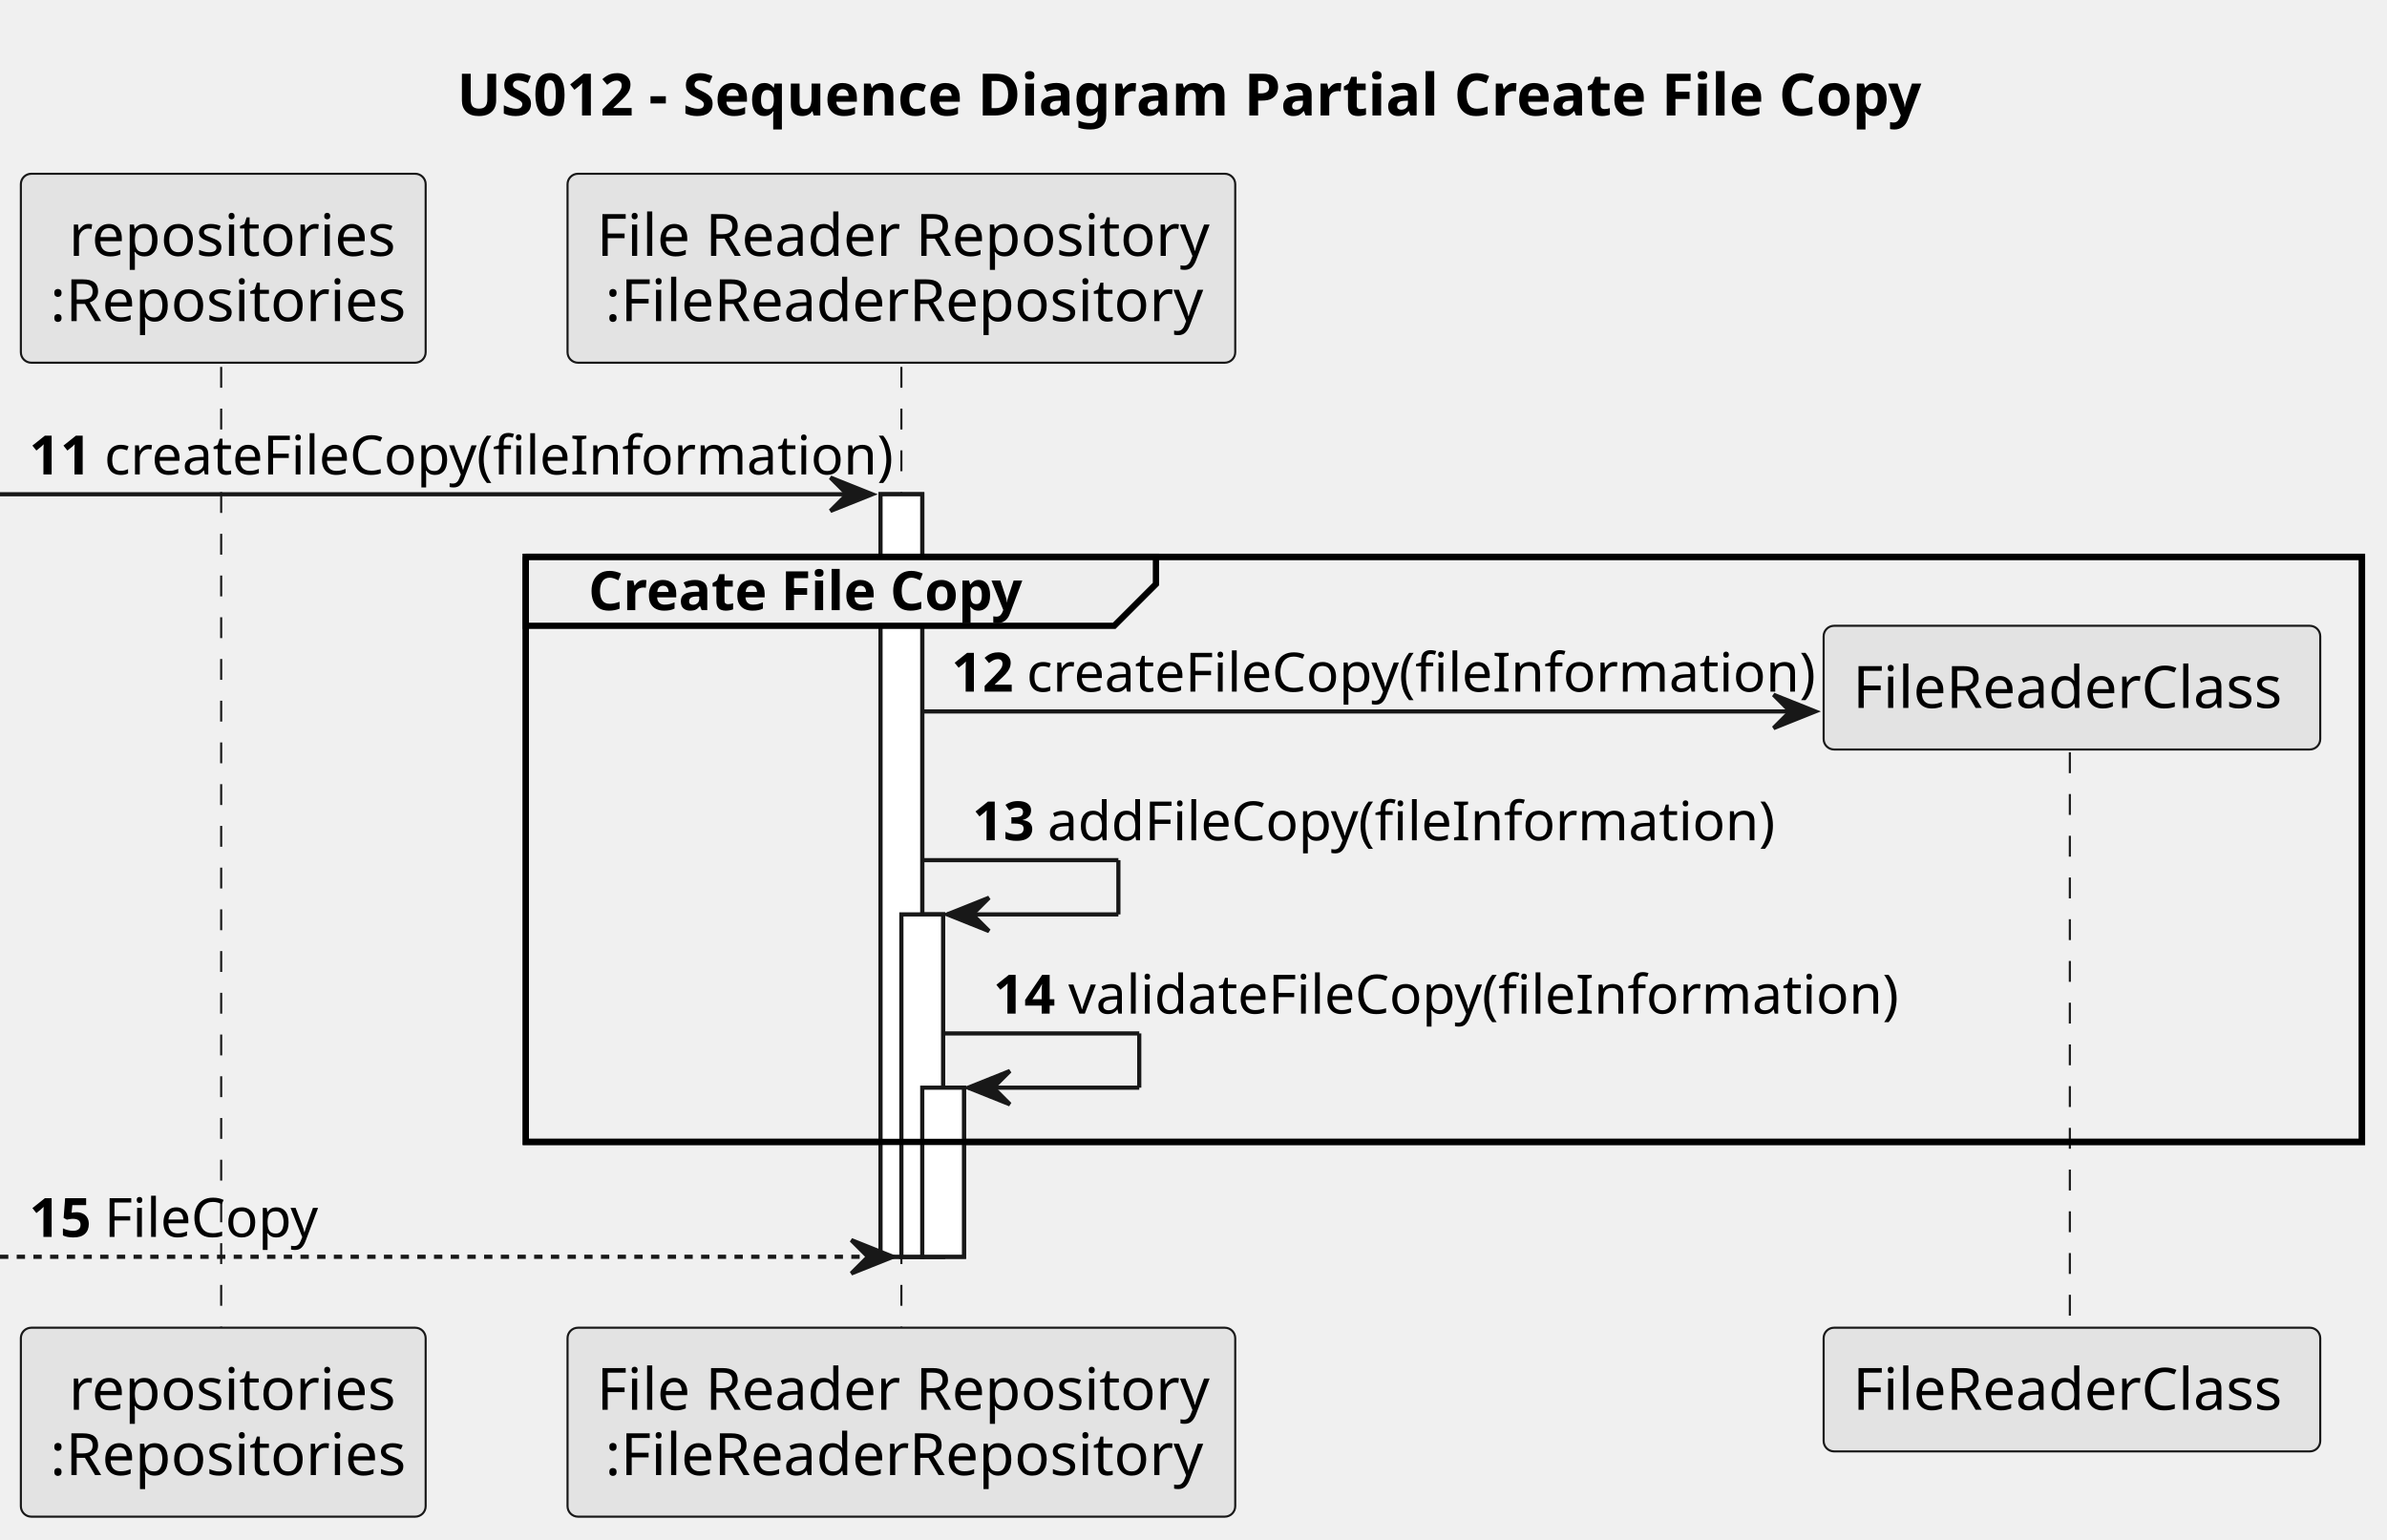
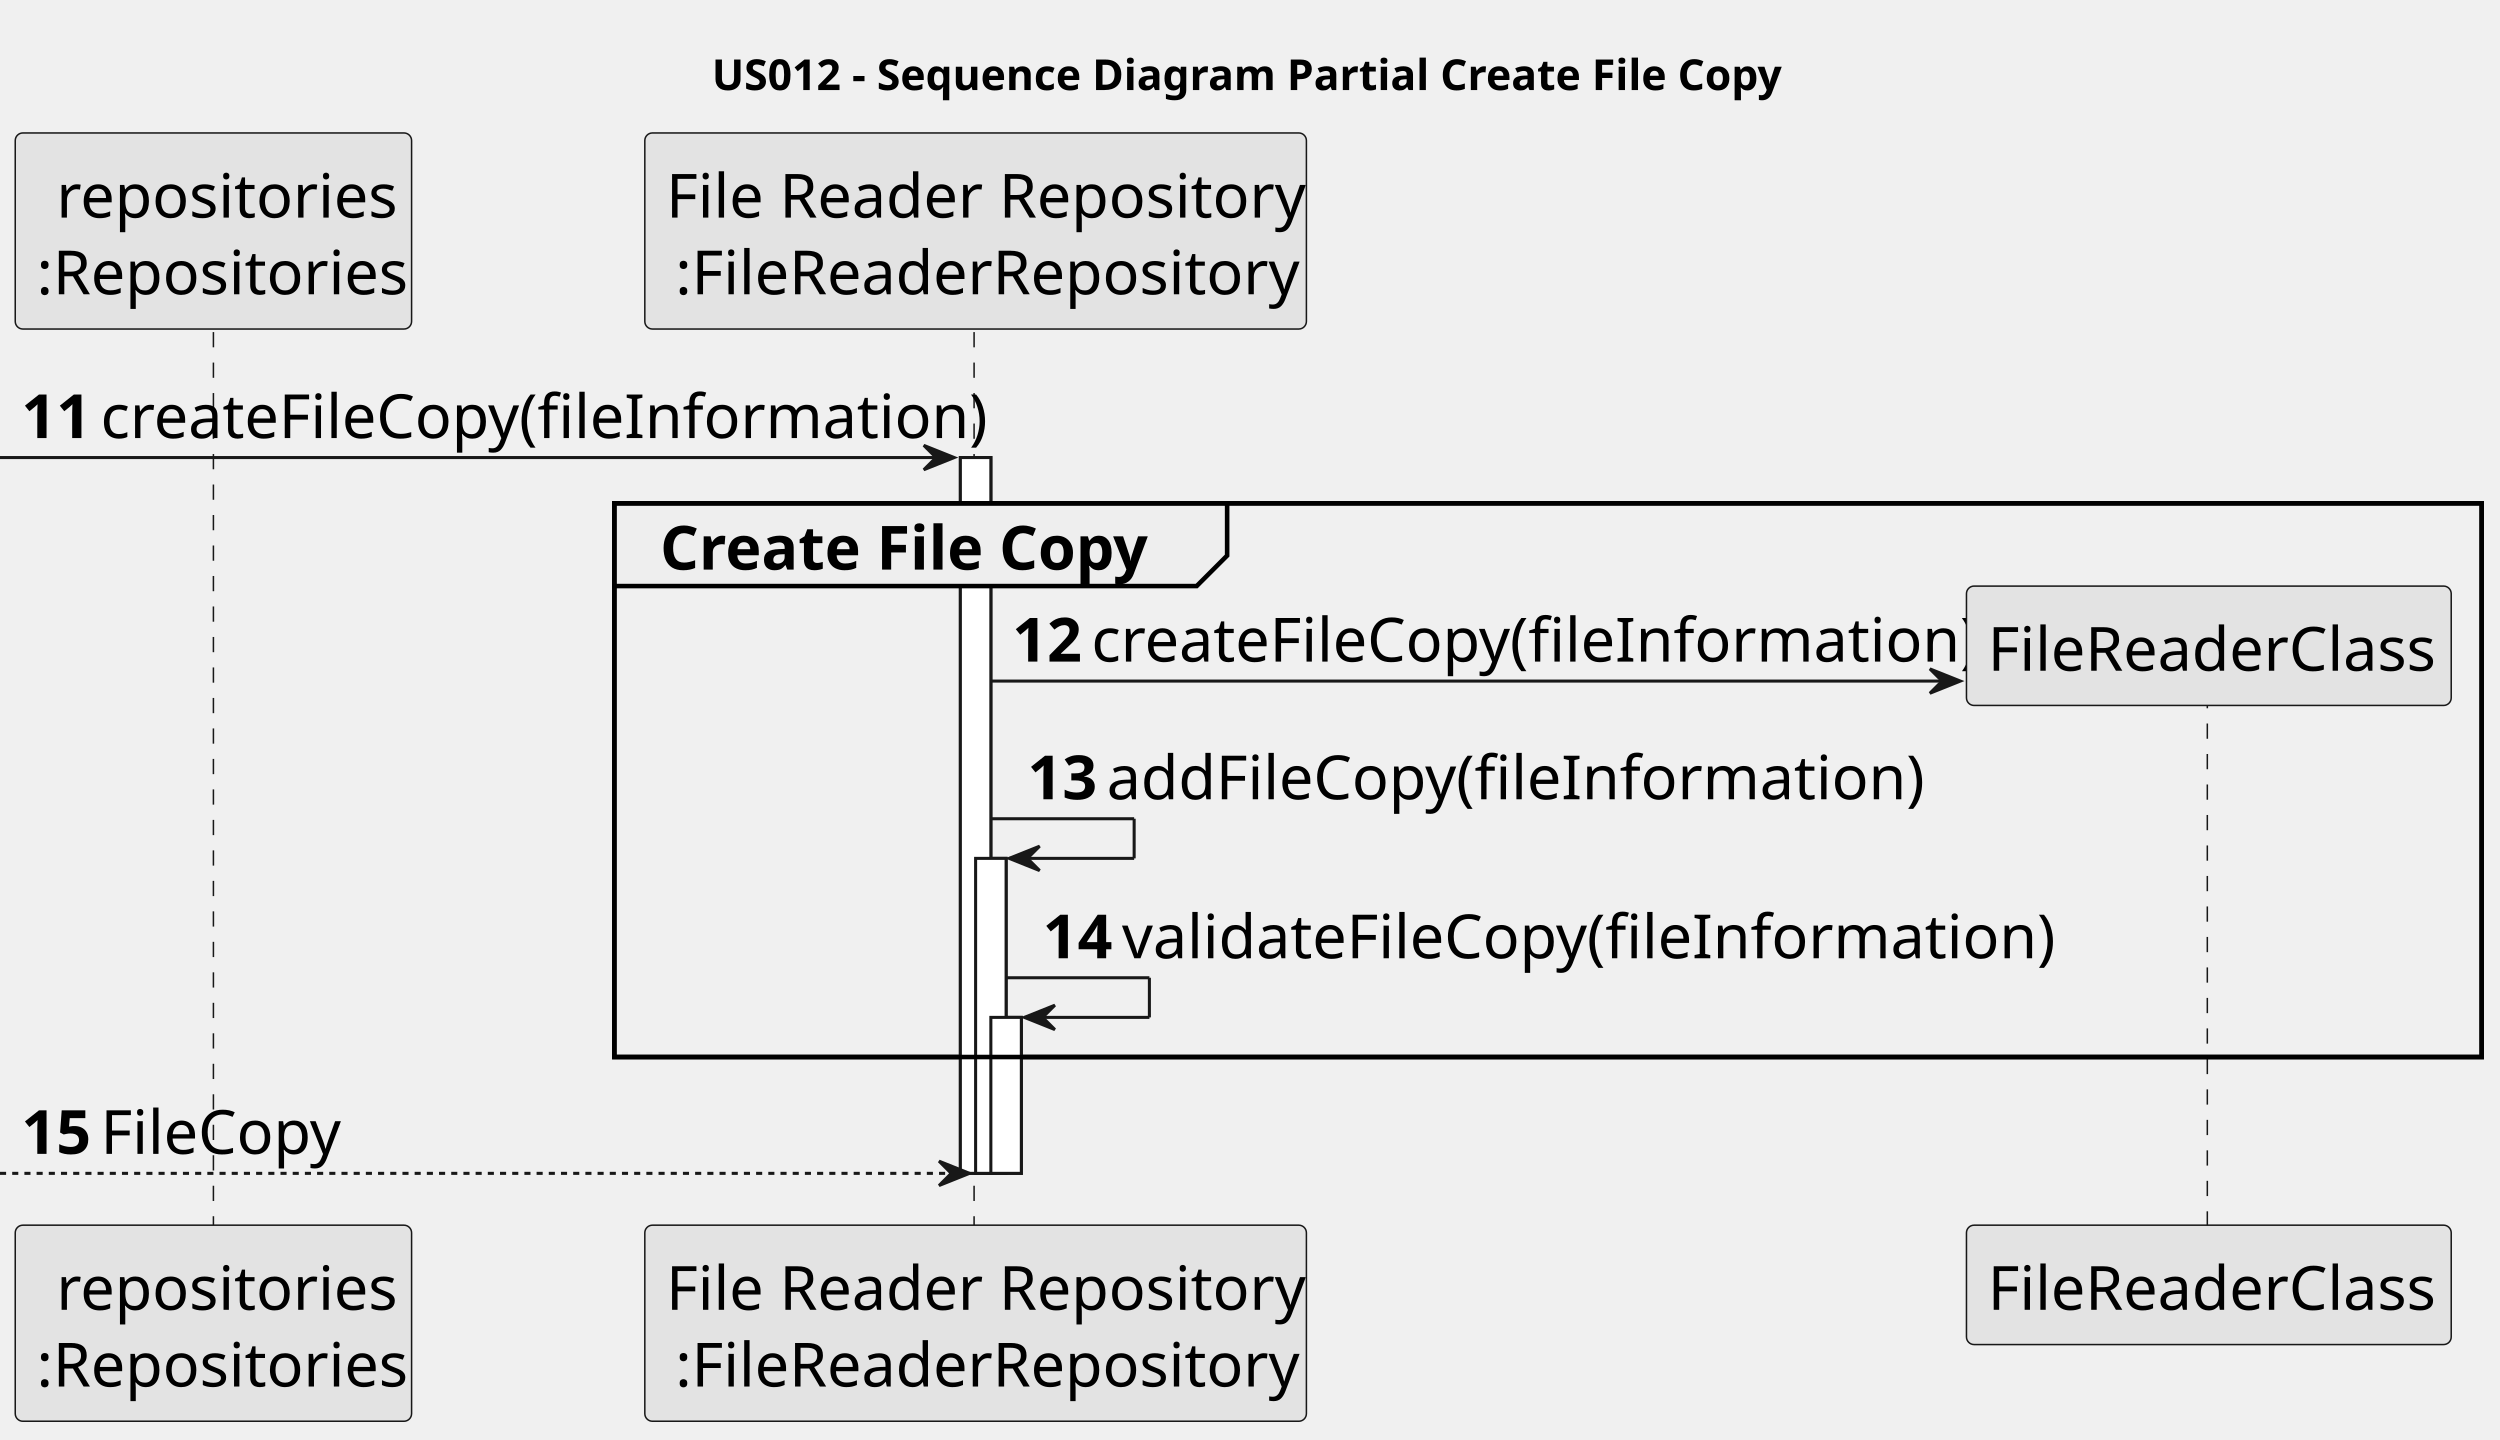
- <svg xmlns="http://www.w3.org/2000/svg" contentStyleType="text/css" height="369px" preserveAspectRatio="none" style="width:572px;height:369px;background:#FFFFFF;" version="1.1" viewBox="0 0 572 369" width="572px" zoomAndPan="magnify">
+ <svg xmlns="http://www.w3.org/2000/svg" contentStyleType="text/css" height="472px" preserveAspectRatio="none" style="width:820px;height:472px;background:#FFFFFF;" version="1.1" viewBox="0 0 820 472" width="820px" zoomAndPan="magnify">
  <defs />
  <g>
-     <text fill="#000000" font-family="sans-serif" font-size="14" font-weight="bold" lengthAdjust="spacing" textLength="356" x="109.5" y="27.674">US012 - Sequence Diagram Partial Create File Copy</text>
-     <rect fill="#FFFFFF" height="182.734" style="stroke:#181818;stroke-width:1.0;" width="10" x="211" y="118.445" />
-     <rect fill="#FFFFFF" height="82.047" style="stroke:#181818;stroke-width:1.0;" width="10" x="216" y="219.133" />
-     <rect fill="#FFFFFF" height="40.523" style="stroke:#181818;stroke-width:1.0;" width="10" x="221" y="260.656" />
-     <rect fill="none" height="140.211" style="stroke:#000000;stroke-width:1.5;" width="440" x="126" y="133.445" />
-     <line style="stroke:#181818;stroke-width:0.5;stroke-dasharray:5.0,5.0;" x1="53" x2="53" y1="87.922" y2="319.18" />
-     <line style="stroke:#181818;stroke-width:0.5;stroke-dasharray:5.0,5.0;" x1="216" x2="216" y1="87.922" y2="319.18" />
-     <line style="stroke:#181818;stroke-width:0.5;stroke-dasharray:5.0,5.0;" x1="496" x2="496" y1="180.289" y2="319.18" />
-     <rect fill="#E3E3E3" height="45.281" rx="2.5" ry="2.5" style="stroke:#181818;stroke-width:0.5;" width="97" x="5" y="41.641" />
-     <text fill="#000000" font-family="sans-serif" font-size="14" lengthAdjust="spacing" textLength="74" x="16.5" y="61.315">repositories</text>
-     <text fill="#000000" font-family="sans-serif" font-size="14" lengthAdjust="spacing" textLength="83" x="12" y="76.955">:Repositories</text>
-     <rect fill="#E3E3E3" height="45.281" rx="2.5" ry="2.5" style="stroke:#181818;stroke-width:0.5;" width="97" x="5" y="318.18" />
-     <text fill="#000000" font-family="sans-serif" font-size="14" lengthAdjust="spacing" textLength="74" x="16.5" y="337.853">repositories</text>
-     <text fill="#000000" font-family="sans-serif" font-size="14" lengthAdjust="spacing" textLength="83" x="12" y="353.494">:Repositories</text>
-     <rect fill="#E3E3E3" height="45.281" rx="2.5" ry="2.5" style="stroke:#181818;stroke-width:0.5;" width="160" x="136" y="41.641" />
-     <text fill="#000000" font-family="sans-serif" font-size="14" lengthAdjust="spacing" textLength="146" x="143" y="61.315">File Reader Repository</text>
-     <text fill="#000000" font-family="sans-serif" font-size="14" lengthAdjust="spacing" textLength="142" x="145" y="76.955">:FileReaderRepository</text>
-     <rect fill="#E3E3E3" height="45.281" rx="2.5" ry="2.5" style="stroke:#181818;stroke-width:0.5;" width="160" x="136" y="318.18" />
-     <text fill="#000000" font-family="sans-serif" font-size="14" lengthAdjust="spacing" textLength="146" x="143" y="337.853">File Reader Repository</text>
-     <text fill="#000000" font-family="sans-serif" font-size="14" lengthAdjust="spacing" textLength="142" x="145" y="353.494">:FileReaderRepository</text>
-     <rect fill="#E3E3E3" height="29.641" rx="2.5" ry="2.5" style="stroke:#181818;stroke-width:0.5;" width="119" x="437" y="318.18" />
-     <text fill="#000000" font-family="sans-serif" font-size="14" lengthAdjust="spacing" textLength="105" x="444" y="337.853">FileReaderClass</text>
-     <rect fill="#FFFFFF" height="182.734" style="stroke:#181818;stroke-width:1.0;" width="10" x="211" y="118.445" />
-     <rect fill="#FFFFFF" height="82.047" style="stroke:#181818;stroke-width:1.0;" width="10" x="216" y="219.133" />
-     <rect fill="#FFFFFF" height="40.523" style="stroke:#181818;stroke-width:1.0;" width="10" x="221" y="260.656" />
-     <polygon fill="#181818" points="199,114.445,209,118.445,199,122.445,203,118.445" style="stroke:#181818;stroke-width:1.0;" />
-     <line style="stroke:#181818;stroke-width:1.0;" x1="0" x2="205" y1="118.445" y2="118.445" />
-     <text fill="#000000" font-family="sans-serif" font-size="13" font-weight="bold" lengthAdjust="spacing" textLength="14" x="7" y="113.69">11</text>
-     <text fill="#000000" font-family="sans-serif" font-size="13" lengthAdjust="spacing" textLength="174" x="25" y="113.69">createFileCopy(fileInformation)</text>
-     <path d="M126,133.445 L277,133.445 L277,139.969 L267,149.969 L126,149.969 L126,133.445 " fill="#EEEEEE" style="stroke:#000000;stroke-width:1.5;" />
-     <rect fill="none" height="140.211" style="stroke:#000000;stroke-width:1.5;" width="440" x="126" y="133.445" />
-     <text fill="#000000" font-family="sans-serif" font-size="13" font-weight="bold" lengthAdjust="spacing" textLength="106" x="141" y="146.214">Create File Copy</text>
-     <polygon fill="#181818" points="425,166.492,435,170.492,425,174.492,429,170.492" style="stroke:#181818;stroke-width:1.0;" />
-     <line style="stroke:#181818;stroke-width:1.0;" x1="221" x2="431" y1="170.492" y2="170.492" />
-     <text fill="#000000" font-family="sans-serif" font-size="13" font-weight="bold" lengthAdjust="spacing" textLength="14" x="228" y="165.737">12</text>
-     <text fill="#000000" font-family="sans-serif" font-size="13" lengthAdjust="spacing" textLength="174" x="246" y="165.737">createFileCopy(fileInformation)</text>
-     <rect fill="#E3E3E3" height="29.641" rx="2.5" ry="2.5" style="stroke:#181818;stroke-width:0.5;" width="119" x="437" y="149.969" />
-     <text fill="#000000" font-family="sans-serif" font-size="14" lengthAdjust="spacing" textLength="105" x="444" y="169.643">FileReaderClass</text>
-     <line style="stroke:#181818;stroke-width:1.0;" x1="221" x2="268" y1="206.133" y2="206.133" />
-     <line style="stroke:#181818;stroke-width:1.0;" x1="268" x2="268" y1="206.133" y2="219.133" />
-     <line style="stroke:#181818;stroke-width:1.0;" x1="227" x2="268" y1="219.133" y2="219.133" />
-     <polygon fill="#181818" points="237,215.133,227,219.133,237,223.133,233,219.133" style="stroke:#181818;stroke-width:1.0;" />
-     <text fill="#000000" font-family="sans-serif" font-size="13" font-weight="bold" lengthAdjust="spacing" textLength="14" x="233" y="201.378">13</text>
-     <text fill="#000000" font-family="sans-serif" font-size="13" lengthAdjust="spacing" textLength="159" x="251" y="201.378">addFileCopy(fileInformation)</text>
-     <line style="stroke:#181818;stroke-width:1.0;" x1="226" x2="273" y1="247.656" y2="247.656" />
-     <line style="stroke:#181818;stroke-width:1.0;" x1="273" x2="273" y1="247.656" y2="260.656" />
-     <line style="stroke:#181818;stroke-width:1.0;" x1="232" x2="273" y1="260.656" y2="260.656" />
-     <polygon fill="#181818" points="242,256.656,232,260.656,242,264.656,238,260.656" style="stroke:#181818;stroke-width:1.0;" />
-     <text fill="#000000" font-family="sans-serif" font-size="13" font-weight="bold" lengthAdjust="spacing" textLength="14" x="238" y="242.901">14</text>
-     <text fill="#000000" font-family="sans-serif" font-size="13" lengthAdjust="spacing" textLength="181" x="256" y="242.901">validateFileCopy(fileInformation)</text>
-     <polygon fill="#181818" points="204,297.18,214,301.18,204,305.18,208,301.18" style="stroke:#181818;stroke-width:1.0;" />
-     <line style="stroke:#181818;stroke-width:1.0;stroke-dasharray:2.0,2.0;" x1="0" x2="210" y1="301.18" y2="301.18" />
-     <text fill="#000000" font-family="sans-serif" font-size="13" font-weight="bold" lengthAdjust="spacing" textLength="14" x="7" y="296.425">15</text>
-     <text fill="#000000" font-family="sans-serif" font-size="13" lengthAdjust="spacing" textLength="51" x="25" y="296.425">FileCopy</text>
+     <text fill="#000000" font-family="sans-serif" font-size="14" font-weight="bold" lengthAdjust="spacing" textLength="356" x="233.5" y="29.533">US012 - Sequence Diagram Partial Create File Copy</text>
+     <rect fill="#FFFFFF" height="234.781" style="stroke:#181818;stroke-width:1.0;" width="10" x="315" y="150.078" />
+     <rect fill="#FFFFFF" height="103.312" style="stroke:#181818;stroke-width:1.0;" width="10" x="320" y="281.547" />
+     <rect fill="#FFFFFF" height="51.156" style="stroke:#181818;stroke-width:1.0;" width="10" x="325" y="333.703" />
+     <rect fill="none" height="181.625" style="stroke:#000000;stroke-width:1.5;" width="612.5" x="201.5" y="165.078" />
+     <line style="stroke:#181818;stroke-width:0.5;stroke-dasharray:5.0,5.0;" x1="70" x2="70" y1="108.922" y2="402.859" />
+     <line style="stroke:#181818;stroke-width:0.5;stroke-dasharray:5.0,5.0;" x1="319.5" x2="319.5" y1="108.922" y2="402.859" />
+     <line style="stroke:#181818;stroke-width:0.5;stroke-dasharray:5.0,5.0;" x1="724" x2="724" y1="227.312" y2="402.859" />
+     <rect fill="#E3E3E3" height="64.312" rx="2.5" ry="2.5" style="stroke:#181818;stroke-width:0.5;" width="130" x="5" y="43.609" />
+     <text fill="#000000" font-family="sans-serif" font-size="20" lengthAdjust="spacing" textLength="103" x="18.5" y="71.371">repositories</text>
+     <text fill="#000000" font-family="sans-serif" font-size="20" lengthAdjust="spacing" textLength="116" x="12" y="96.527">:Repositories</text>
+     <rect fill="#E3E3E3" height="64.312" rx="2.5" ry="2.5" style="stroke:#181818;stroke-width:0.5;" width="130" x="5" y="401.859" />
+     <text fill="#000000" font-family="sans-serif" font-size="20" lengthAdjust="spacing" textLength="103" x="18.5" y="429.621">repositories</text>
+     <text fill="#000000" font-family="sans-serif" font-size="20" lengthAdjust="spacing" textLength="116" x="12" y="454.777">:Repositories</text>
+     <rect fill="#E3E3E3" height="64.312" rx="2.5" ry="2.5" style="stroke:#181818;stroke-width:0.5;" width="217" x="211.5" y="43.609" />
+     <text fill="#000000" font-family="sans-serif" font-size="20" lengthAdjust="spacing" textLength="203" x="218.5" y="71.371">File Reader Repository</text>
+     <text fill="#000000" font-family="sans-serif" font-size="20" lengthAdjust="spacing" textLength="197" x="221.5" y="96.527">:FileReaderRepository</text>
+     <rect fill="#E3E3E3" height="64.312" rx="2.5" ry="2.5" style="stroke:#181818;stroke-width:0.5;" width="217" x="211.5" y="401.859" />
+     <text fill="#000000" font-family="sans-serif" font-size="20" lengthAdjust="spacing" textLength="203" x="218.5" y="429.621">File Reader Repository</text>
+     <text fill="#000000" font-family="sans-serif" font-size="20" lengthAdjust="spacing" textLength="197" x="221.5" y="454.777">:FileReaderRepository</text>
+     <rect fill="#E3E3E3" height="39.156" rx="2.5" ry="2.5" style="stroke:#181818;stroke-width:0.5;" width="159" x="645" y="401.859" />
+     <text fill="#000000" font-family="sans-serif" font-size="20" lengthAdjust="spacing" textLength="145" x="652" y="429.621">FileReaderClass</text>
+     <rect fill="#FFFFFF" height="234.781" style="stroke:#181818;stroke-width:1.0;" width="10" x="315" y="150.078" />
+     <rect fill="#FFFFFF" height="103.312" style="stroke:#181818;stroke-width:1.0;" width="10" x="320" y="281.547" />
+     <rect fill="#FFFFFF" height="51.156" style="stroke:#181818;stroke-width:1.0;" width="10" x="325" y="333.703" />
+     <polygon fill="#181818" points="303,146.078,313,150.078,303,154.078,307,150.078" style="stroke:#181818;stroke-width:1.0;" />
+     <line style="stroke:#181818;stroke-width:1.0;" x1="0" x2="309" y1="150.078" y2="150.078" />
+     <text fill="#000000" font-family="sans-serif" font-size="20" font-weight="bold" lengthAdjust="spacing" textLength="22" x="7" y="143.684">11</text>
+     <text fill="#000000" font-family="sans-serif" font-size="20" lengthAdjust="spacing" textLength="270" x="33" y="143.684">createFileCopy(fileInformation)</text>
+     <path d="M201.5,165.078 L402.5,165.078 L402.5,182.234 L392.5,192.234 L201.5,192.234 L201.5,165.078 " fill="#EEEEEE" style="stroke:#000000;stroke-width:1.5;" />
+     <rect fill="none" height="181.625" style="stroke:#000000;stroke-width:1.5;" width="612.5" x="201.5" y="165.078" />
+     <text fill="#000000" font-family="sans-serif" font-size="20" font-weight="bold" lengthAdjust="spacing" textLength="156" x="216.5" y="186.84">Create File Copy</text>
+     <polygon fill="#181818" points="633,219.391,643,223.391,633,227.391,637,223.391" style="stroke:#181818;stroke-width:1.0;" />
+     <line style="stroke:#181818;stroke-width:1.0;" x1="325" x2="639" y1="223.391" y2="223.391" />
+     <text fill="#000000" font-family="sans-serif" font-size="20" font-weight="bold" lengthAdjust="spacing" textLength="22" x="332" y="216.996">12</text>
+     <text fill="#000000" font-family="sans-serif" font-size="20" lengthAdjust="spacing" textLength="270" x="358" y="216.996">createFileCopy(fileInformation)</text>
+     <rect fill="#E3E3E3" height="39.156" rx="2.5" ry="2.5" style="stroke:#181818;stroke-width:0.5;" width="159" x="645" y="192.234" />
+     <text fill="#000000" font-family="sans-serif" font-size="20" lengthAdjust="spacing" textLength="145" x="652" y="219.996">FileReaderClass</text>
+     <line style="stroke:#181818;stroke-width:1.0;" x1="325" x2="372" y1="268.547" y2="268.547" />
+     <line style="stroke:#181818;stroke-width:1.0;" x1="372" x2="372" y1="268.547" y2="281.547" />
+     <line style="stroke:#181818;stroke-width:1.0;" x1="331" x2="372" y1="281.547" y2="281.547" />
+     <polygon fill="#181818" points="341,277.547,331,281.547,341,285.547,337,281.547" style="stroke:#181818;stroke-width:1.0;" />
+     <text fill="#000000" font-family="sans-serif" font-size="20" font-weight="bold" lengthAdjust="spacing" textLength="22" x="337" y="262.152">13</text>
+     <text fill="#000000" font-family="sans-serif" font-size="20" lengthAdjust="spacing" textLength="247" x="363" y="262.152">addFileCopy(fileInformation)</text>
+     <line style="stroke:#181818;stroke-width:1.0;" x1="330" x2="377" y1="320.703" y2="320.703" />
+     <line style="stroke:#181818;stroke-width:1.0;" x1="377" x2="377" y1="320.703" y2="333.703" />
+     <line style="stroke:#181818;stroke-width:1.0;" x1="336" x2="377" y1="333.703" y2="333.703" />
+     <polygon fill="#181818" points="346,329.703,336,333.703,346,337.703,342,333.703" style="stroke:#181818;stroke-width:1.0;" />
+     <text fill="#000000" font-family="sans-serif" font-size="20" font-weight="bold" lengthAdjust="spacing" textLength="22" x="342" y="314.309">14</text>
+     <text fill="#000000" font-family="sans-serif" font-size="20" lengthAdjust="spacing" textLength="281" x="368" y="314.309">validateFileCopy(fileInformation)</text>
+     <polygon fill="#181818" points="308,380.859,318,384.859,308,388.859,312,384.859" style="stroke:#181818;stroke-width:1.0;" />
+     <line style="stroke:#181818;stroke-width:1.0;stroke-dasharray:2.0,2.0;" x1="0" x2="314" y1="384.859" y2="384.859" />
+     <text fill="#000000" font-family="sans-serif" font-size="20" font-weight="bold" lengthAdjust="spacing" textLength="22" x="7" y="378.465">15</text>
+     <text fill="#000000" font-family="sans-serif" font-size="20" lengthAdjust="spacing" textLength="77" x="33" y="378.465">FileCopy</text>
  </g>
</svg>
